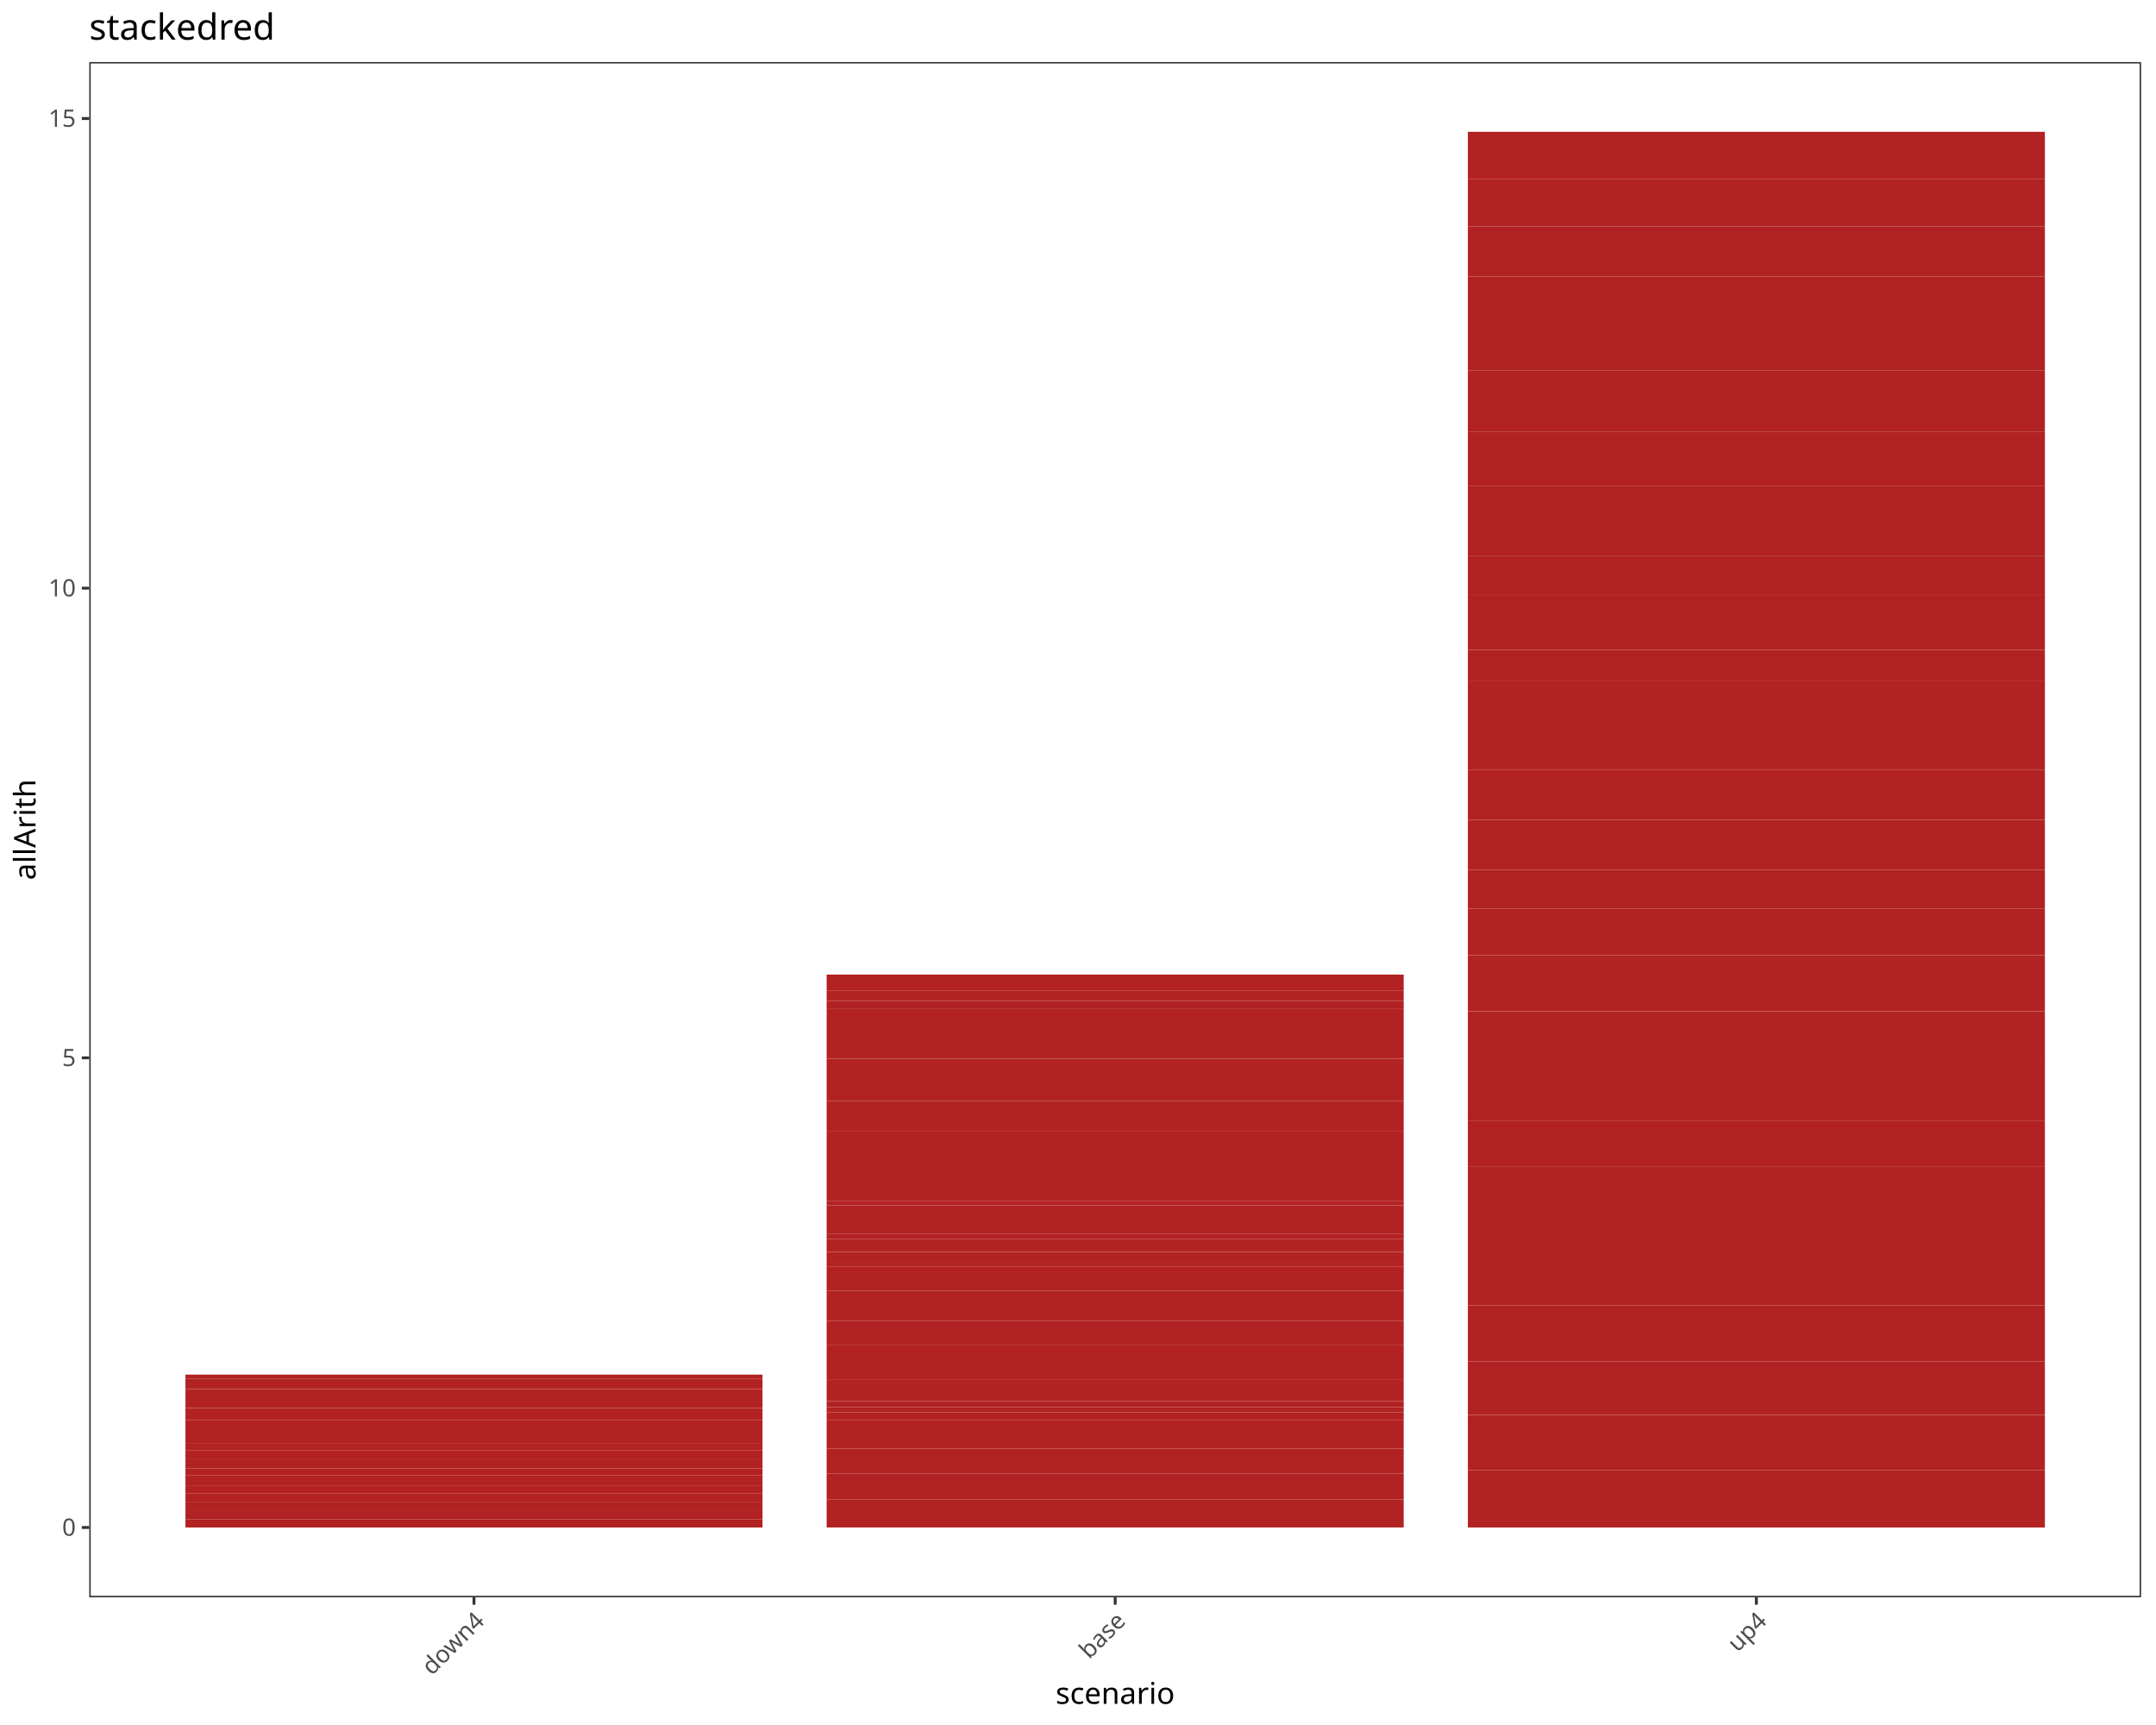
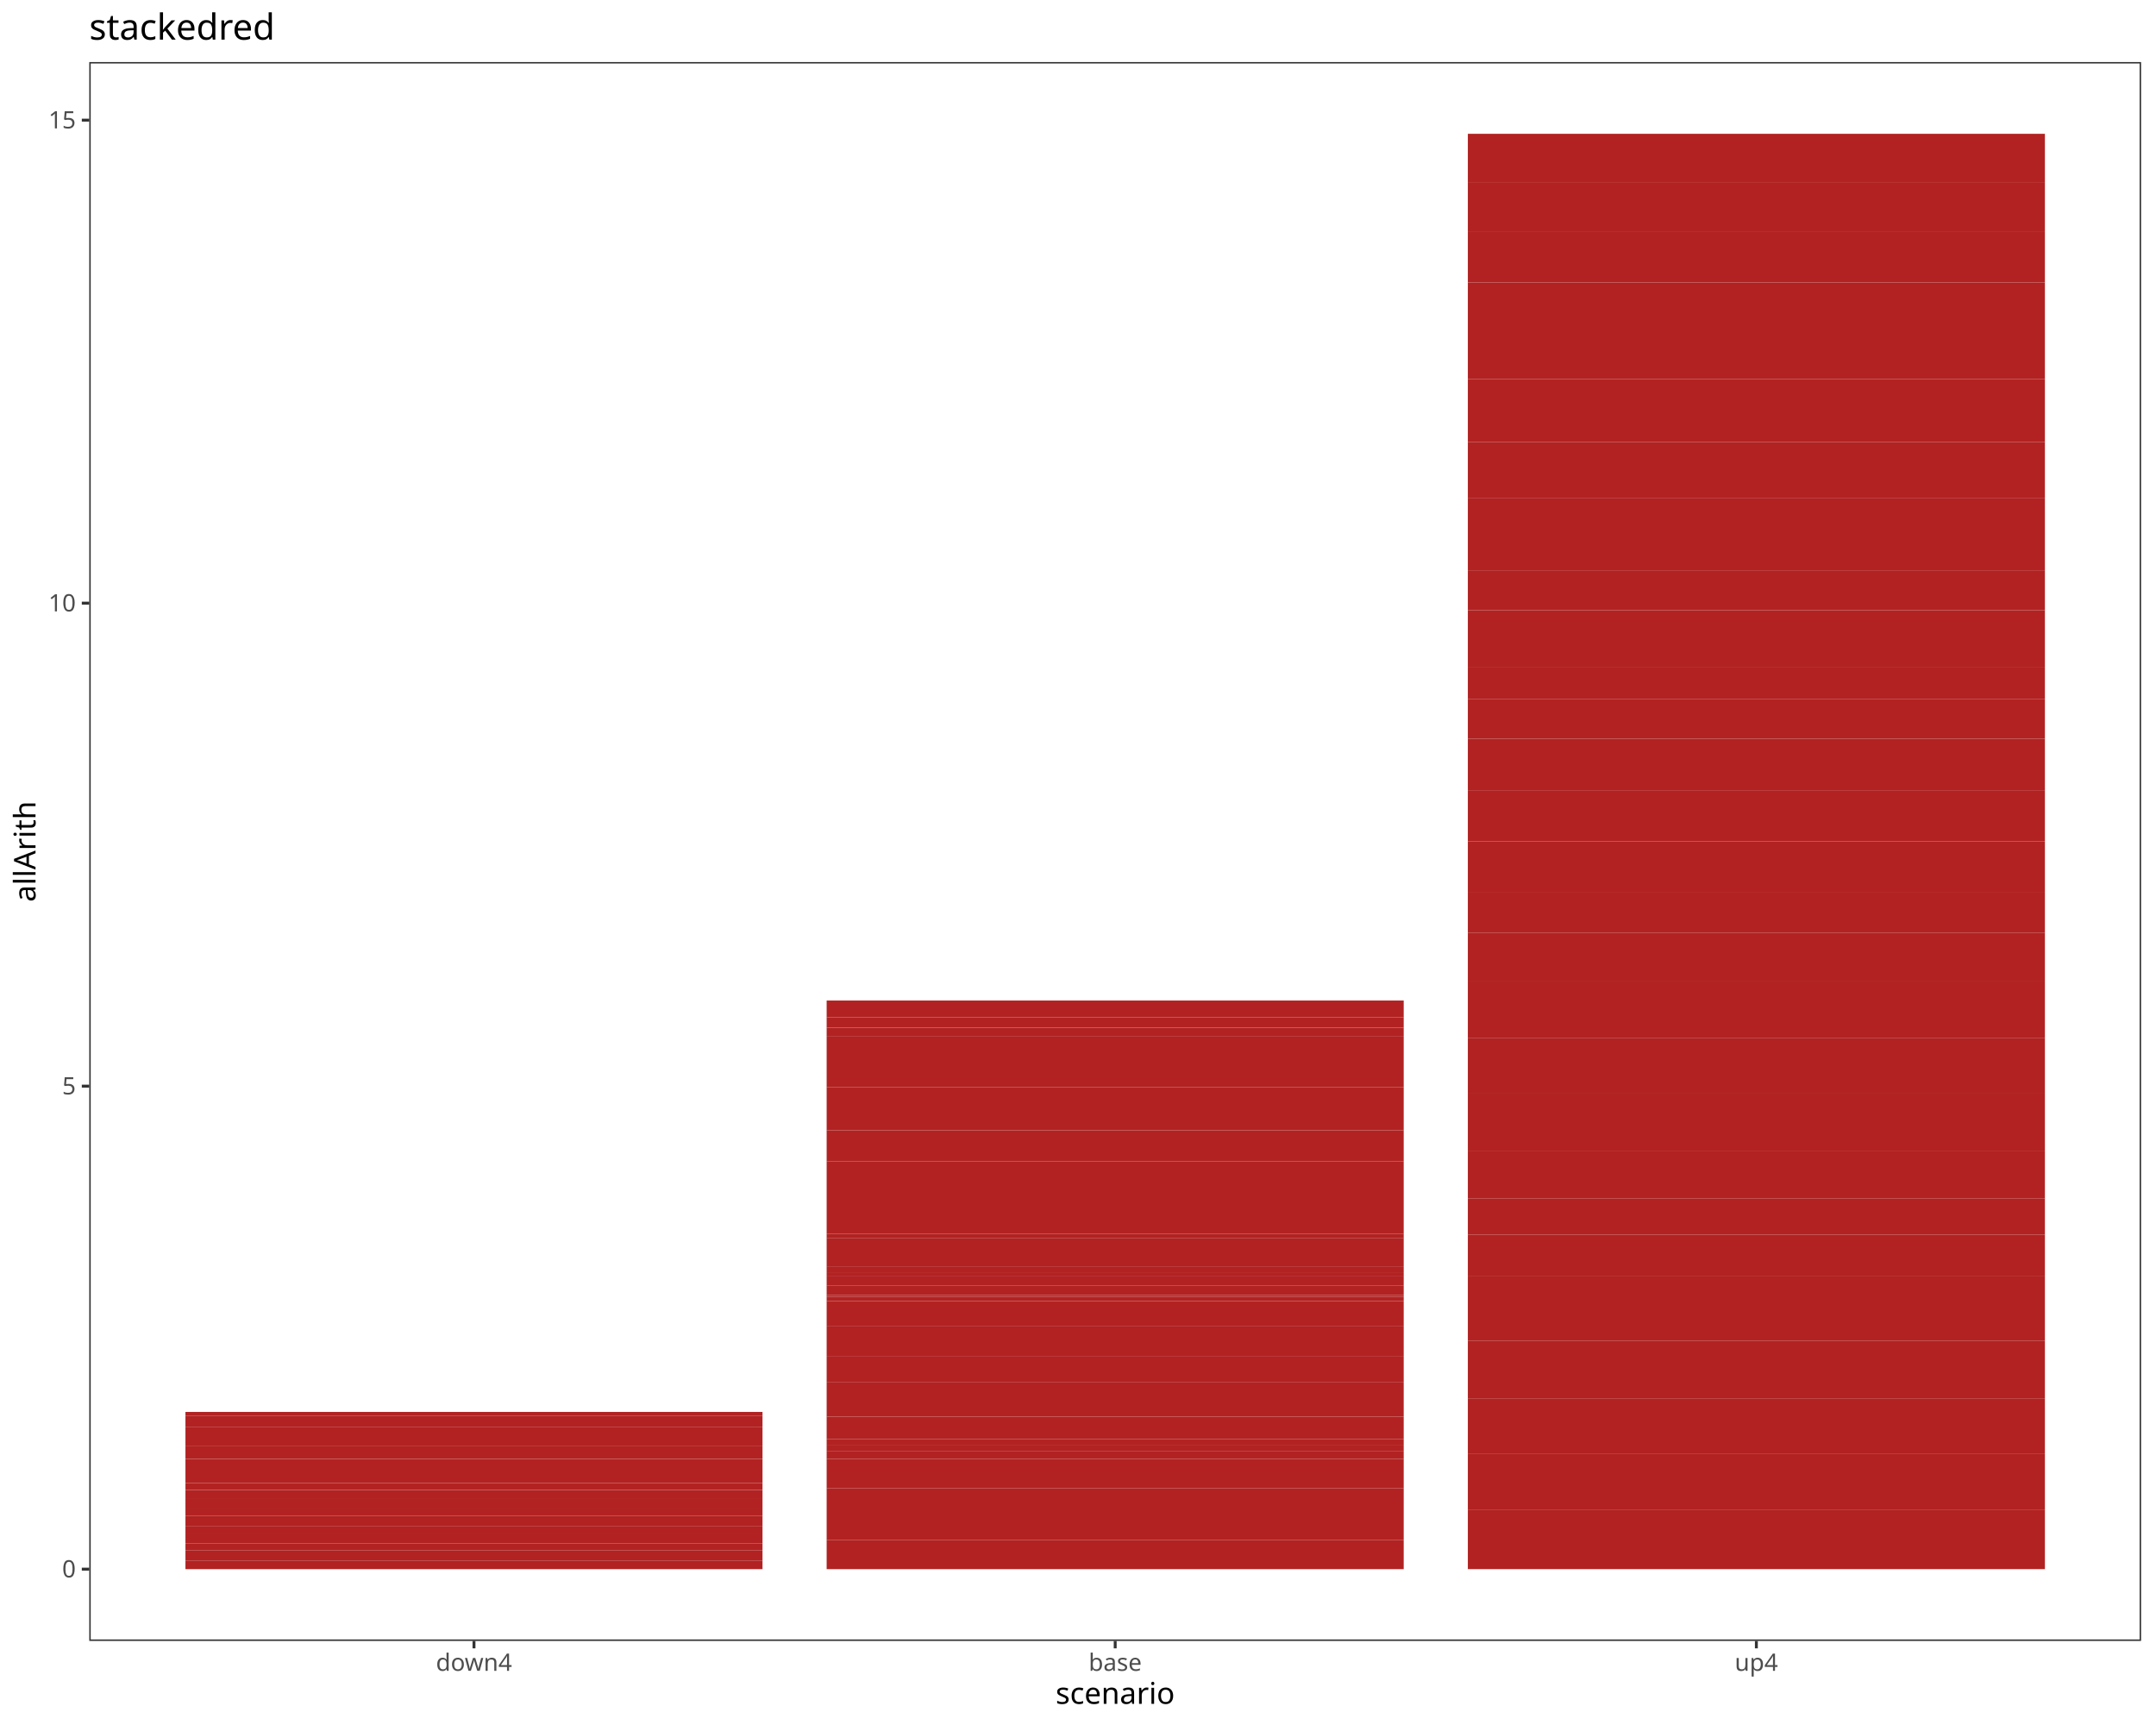
<svg xmlns="http://www.w3.org/2000/svg" class="svglite" data-engine-version="2.0" width="720.00pt" height="576.00pt" viewBox="0 0 720.00 576.00">
  <defs>
    <style type="text/css">
    .svglite line, .svglite polyline, .svglite polygon, .svglite path, .svglite rect, .svglite circle {
      fill: none;
      stroke: #000000;
      stroke-linecap: round;
      stroke-linejoin: round;
      stroke-miterlimit: 10.00;
    }
  </style>
  </defs>
  <rect width="100%" height="100%" style="stroke: none; fill: #FFFFFF;" />
  <defs>
    <clipPath id="cpMC4wMHw3MjAuMDB8MC4wMHw1NzYuMDA=">
      <rect x="0.00" y="0.00" width="720.00" height="576.00" />
    </clipPath>
  </defs>
  <g clip-path="url(#cpMC4wMHw3MjAuMDB8MC4wMHw1NzYuMDA=)">
    <rect x="0" y="0.00" width="720.00" height="576.00" style="stroke-width: 0.97; stroke: #FFFFFF; fill: #FFFFFF;" />
  </g>
  <defs>
-     <clipPath id="cpMjkuODF8NzE1LjAyfDIwLjcxfDUzMy4zNQ==">
-       <rect x="29.81" y="20.71" width="685.21" height="512.64" />
+     <clipPath id="cpMjkuODF8NzE1LjAyfDIwLjcxfDU0Ny45Mg==">
+       <rect x="29.81" y="20.71" width="685.21" height="527.21" />
    </clipPath>
  </defs>
-   <g clip-path="url(#cpMjkuODF8NzE1LjAyfDIwLjcxfDUzMy4zNQ==)">
-     <rect x="29.81" y="20.71" width="685.21" height="512.64" style="stroke-width: 0.97; stroke: none; fill: #FFFFFF;" />
-     <rect x="276.06" y="500.64" width="192.71" height="9.40" style="stroke-width: 1.07; stroke: none; stroke-linecap: butt; stroke-linejoin: miter; fill: #B22222;" />
-     <rect x="276.06" y="492.04" width="192.71" height="8.60" style="stroke-width: 1.07; stroke: none; stroke-linecap: butt; stroke-linejoin: miter; fill: #B22222;" />
-     <rect x="276.06" y="483.74" width="192.71" height="8.31" style="stroke-width: 1.07; stroke: none; stroke-linecap: butt; stroke-linejoin: miter; fill: #B22222;" />
-     <rect x="276.06" y="474.28" width="192.71" height="9.46" style="stroke-width: 1.07; stroke: none; stroke-linecap: butt; stroke-linejoin: miter; fill: #B22222;" />
-     <rect x="276.06" y="471.65" width="192.71" height="2.63" style="stroke-width: 1.07; stroke: none; stroke-linecap: butt; stroke-linejoin: miter; fill: #B22222;" />
-     <rect x="276.06" y="469.90" width="192.71" height="1.75" style="stroke-width: 1.07; stroke: none; stroke-linecap: butt; stroke-linejoin: miter; fill: #B22222;" />
-     <rect x="276.06" y="467.81" width="192.71" height="2.09" style="stroke-width: 1.07; stroke: none; stroke-linecap: butt; stroke-linejoin: miter; fill: #B22222;" />
-     <rect x="276.06" y="460.54" width="192.71" height="7.27" style="stroke-width: 1.07; stroke: none; stroke-linecap: butt; stroke-linejoin: miter; fill: #B22222;" />
-     <rect x="276.06" y="449.25" width="192.71" height="11.29" style="stroke-width: 1.07; stroke: none; stroke-linecap: butt; stroke-linejoin: miter; fill: #B22222;" />
-     <rect x="276.06" y="441.04" width="192.71" height="8.20" style="stroke-width: 1.07; stroke: none; stroke-linecap: butt; stroke-linejoin: miter; fill: #B22222;" />
-     <rect x="276.06" y="431.04" width="192.71" height="10.01" style="stroke-width: 1.07; stroke: none; stroke-linecap: butt; stroke-linejoin: miter; fill: #B22222;" />
-     <rect x="276.06" y="423.01" width="192.71" height="8.03" style="stroke-width: 1.07; stroke: none; stroke-linecap: butt; stroke-linejoin: miter; fill: #B22222;" />
-     <rect x="276.06" y="421.64" width="192.71" height="1.37" style="stroke-width: 1.07; stroke: none; stroke-linecap: butt; stroke-linejoin: miter; fill: #B22222;" />
-     <rect x="276.06" y="421.05" width="192.71" height="0.58" style="stroke-width: 1.07; stroke: none; stroke-linecap: butt; stroke-linejoin: miter; fill: #B22222;" />
-     <rect x="276.06" y="418.03" width="192.71" height="3.02" style="stroke-width: 1.07; stroke: none; stroke-linecap: butt; stroke-linejoin: miter; fill: #B22222;" />
-     <rect x="276.06" y="415.01" width="192.71" height="3.02" style="stroke-width: 1.07; stroke: none; stroke-linecap: butt; stroke-linejoin: miter; fill: #B22222;" />
-     <rect x="276.06" y="413.64" width="192.71" height="1.37" style="stroke-width: 1.07; stroke: none; stroke-linecap: butt; stroke-linejoin: miter; fill: #B22222;" />
-     <rect x="276.06" y="411.90" width="192.71" height="1.73" style="stroke-width: 1.07; stroke: none; stroke-linecap: butt; stroke-linejoin: miter; fill: #B22222;" />
-     <rect x="276.06" y="402.49" width="192.71" height="9.41" style="stroke-width: 1.07; stroke: none; stroke-linecap: butt; stroke-linejoin: miter; fill: #B22222;" />
-     <rect x="276.06" y="401.12" width="192.71" height="1.37" style="stroke-width: 1.07; stroke: none; stroke-linecap: butt; stroke-linejoin: miter; fill: #B22222;" />
-     <rect x="276.06" y="377.60" width="192.71" height="23.52" style="stroke-width: 1.07; stroke: none; stroke-linecap: butt; stroke-linejoin: miter; fill: #B22222;" />
-     <rect x="276.06" y="367.58" width="192.71" height="10.02" style="stroke-width: 1.07; stroke: none; stroke-linecap: butt; stroke-linejoin: miter; fill: #B22222;" />
-     <rect x="276.06" y="353.52" width="192.71" height="14.06" style="stroke-width: 1.07; stroke: none; stroke-linecap: butt; stroke-linejoin: miter; fill: #B22222;" />
-     <rect x="276.06" y="336.94" width="192.71" height="16.58" style="stroke-width: 1.07; stroke: none; stroke-linecap: butt; stroke-linejoin: miter; fill: #B22222;" />
-     <rect x="276.06" y="334.24" width="192.71" height="2.69" style="stroke-width: 1.07; stroke: none; stroke-linecap: butt; stroke-linejoin: miter; fill: #B22222;" />
-     <rect x="276.06" y="330.86" width="192.71" height="3.39" style="stroke-width: 1.07; stroke: none; stroke-linecap: butt; stroke-linejoin: miter; fill: #B22222;" />
-     <rect x="276.06" y="325.43" width="192.71" height="5.42" style="stroke-width: 1.07; stroke: none; stroke-linecap: butt; stroke-linejoin: miter; fill: #B22222;" />
-     <rect x="61.93" y="507.37" width="192.71" height="2.68" style="stroke-width: 1.07; stroke: none; stroke-linecap: butt; stroke-linejoin: miter; fill: #B22222;" />
-     <rect x="61.93" y="504.01" width="192.71" height="3.36" style="stroke-width: 1.07; stroke: none; stroke-linecap: butt; stroke-linejoin: miter; fill: #B22222;" />
-     <rect x="61.93" y="501.66" width="192.71" height="2.35" style="stroke-width: 1.07; stroke: none; stroke-linecap: butt; stroke-linejoin: miter; fill: #B22222;" />
-     <rect x="61.93" y="498.76" width="192.71" height="2.90" style="stroke-width: 1.07; stroke: none; stroke-linecap: butt; stroke-linejoin: miter; fill: #B22222;" />
-     <rect x="61.93" y="498.76" width="192.71" height="0.00" style="stroke-width: 1.07; stroke: none; stroke-linecap: butt; stroke-linejoin: miter; fill: #B22222;" />
-     <rect x="61.93" y="498.76" width="192.71" height="0.00" style="stroke-width: 1.07; stroke: none; stroke-linecap: butt; stroke-linejoin: miter; fill: #B22222;" />
-     <rect x="61.93" y="498.76" width="192.71" height="0.00" style="stroke-width: 1.07; stroke: none; stroke-linecap: butt; stroke-linejoin: miter; fill: #B22222;" />
-     <rect x="61.93" y="496.19" width="192.71" height="2.56" style="stroke-width: 1.07; stroke: none; stroke-linecap: butt; stroke-linejoin: miter; fill: #B22222;" />
-     <rect x="61.93" y="492.69" width="192.71" height="3.50" style="stroke-width: 1.07; stroke: none; stroke-linecap: butt; stroke-linejoin: miter; fill: #B22222;" />
-     <rect x="61.93" y="490.36" width="192.71" height="2.33" style="stroke-width: 1.07; stroke: none; stroke-linecap: butt; stroke-linejoin: miter; fill: #B22222;" />
-     <rect x="61.93" y="487.27" width="192.71" height="3.09" style="stroke-width: 1.07; stroke: none; stroke-linecap: butt; stroke-linejoin: miter; fill: #B22222;" />
-     <rect x="61.93" y="484.35" width="192.71" height="2.93" style="stroke-width: 1.07; stroke: none; stroke-linecap: butt; stroke-linejoin: miter; fill: #B22222;" />
-     <rect x="61.93" y="484.35" width="192.71" height="0.00" style="stroke-width: 1.07; stroke: none; stroke-linecap: butt; stroke-linejoin: miter; fill: #B22222;" />
-     <rect x="61.93" y="484.35" width="192.71" height="0.00" style="stroke-width: 1.07; stroke: none; stroke-linecap: butt; stroke-linejoin: miter; fill: #B22222;" />
-     <rect x="61.93" y="484.35" width="192.71" height="0.00" style="stroke-width: 1.07; stroke: none; stroke-linecap: butt; stroke-linejoin: miter; fill: #B22222;" />
-     <rect x="61.93" y="484.35" width="192.71" height="0.00" style="stroke-width: 1.07; stroke: none; stroke-linecap: butt; stroke-linejoin: miter; fill: #B22222;" />
-     <rect x="61.93" y="484.35" width="192.71" height="0.00" style="stroke-width: 1.07; stroke: none; stroke-linecap: butt; stroke-linejoin: miter; fill: #B22222;" />
-     <rect x="61.93" y="484.35" width="192.71" height="0.00" style="stroke-width: 1.07; stroke: none; stroke-linecap: butt; stroke-linejoin: miter; fill: #B22222;" />
-     <rect x="61.93" y="482.10" width="192.71" height="2.25" style="stroke-width: 1.07; stroke: none; stroke-linecap: butt; stroke-linejoin: miter; fill: #B22222;" />
-     <rect x="61.93" y="482.10" width="192.71" height="0.00" style="stroke-width: 1.07; stroke: none; stroke-linecap: butt; stroke-linejoin: miter; fill: #B22222;" />
-     <rect x="61.93" y="474.25" width="192.71" height="7.84" style="stroke-width: 1.07; stroke: none; stroke-linecap: butt; stroke-linejoin: miter; fill: #B22222;" />
-     <rect x="61.93" y="470.17" width="192.71" height="4.09" style="stroke-width: 1.07; stroke: none; stroke-linecap: butt; stroke-linejoin: miter; fill: #B22222;" />
-     <rect x="61.93" y="463.81" width="192.71" height="6.35" style="stroke-width: 1.07; stroke: none; stroke-linecap: butt; stroke-linejoin: miter; fill: #B22222;" />
-     <rect x="61.93" y="460.31" width="192.71" height="3.50" style="stroke-width: 1.07; stroke: none; stroke-linecap: butt; stroke-linejoin: miter; fill: #B22222;" />
-     <rect x="61.93" y="460.31" width="192.71" height="0.00" style="stroke-width: 1.07; stroke: none; stroke-linecap: butt; stroke-linejoin: miter; fill: #B22222;" />
-     <rect x="61.93" y="460.31" width="192.71" height="0.00" style="stroke-width: 1.07; stroke: none; stroke-linecap: butt; stroke-linejoin: miter; fill: #B22222;" />
-     <rect x="61.93" y="459.00" width="192.71" height="1.31" style="stroke-width: 1.07; stroke: none; stroke-linecap: butt; stroke-linejoin: miter; fill: #B22222;" />
-     <rect x="490.19" y="490.87" width="192.71" height="19.18" style="stroke-width: 1.07; stroke: none; stroke-linecap: butt; stroke-linejoin: miter; fill: #B22222;" />
-     <rect x="490.19" y="472.47" width="192.71" height="18.40" style="stroke-width: 1.07; stroke: none; stroke-linecap: butt; stroke-linejoin: miter; fill: #B22222;" />
-     <rect x="490.19" y="454.58" width="192.71" height="17.89" style="stroke-width: 1.07; stroke: none; stroke-linecap: butt; stroke-linejoin: miter; fill: #B22222;" />
-     <rect x="490.19" y="435.95" width="192.71" height="18.63" style="stroke-width: 1.07; stroke: none; stroke-linecap: butt; stroke-linejoin: miter; fill: #B22222;" />
-     <rect x="490.19" y="415.01" width="192.71" height="20.93" style="stroke-width: 1.07; stroke: none; stroke-linecap: butt; stroke-linejoin: miter; fill: #B22222;" />
-     <rect x="490.19" y="401.48" width="192.71" height="13.53" style="stroke-width: 1.07; stroke: none; stroke-linecap: butt; stroke-linejoin: miter; fill: #B22222;" />
-     <rect x="490.19" y="389.64" width="192.71" height="11.85" style="stroke-width: 1.07; stroke: none; stroke-linecap: butt; stroke-linejoin: miter; fill: #B22222;" />
-     <rect x="490.19" y="374.16" width="192.71" height="15.47" style="stroke-width: 1.07; stroke: none; stroke-linecap: butt; stroke-linejoin: miter; fill: #B22222;" />
-     <rect x="490.19" y="355.38" width="192.71" height="18.78" style="stroke-width: 1.07; stroke: none; stroke-linecap: butt; stroke-linejoin: miter; fill: #B22222;" />
-     <rect x="490.19" y="337.68" width="192.71" height="17.70" style="stroke-width: 1.07; stroke: none; stroke-linecap: butt; stroke-linejoin: miter; fill: #B22222;" />
-     <rect x="490.19" y="318.98" width="192.71" height="18.70" style="stroke-width: 1.07; stroke: none; stroke-linecap: butt; stroke-linejoin: miter; fill: #B22222;" />
-     <rect x="490.19" y="303.37" width="192.71" height="15.61" style="stroke-width: 1.07; stroke: none; stroke-linecap: butt; stroke-linejoin: miter; fill: #B22222;" />
-     <rect x="490.19" y="290.40" width="192.71" height="12.98" style="stroke-width: 1.07; stroke: none; stroke-linecap: butt; stroke-linejoin: miter; fill: #B22222;" />
-     <rect x="490.19" y="273.78" width="192.71" height="16.61" style="stroke-width: 1.07; stroke: none; stroke-linecap: butt; stroke-linejoin: miter; fill: #B22222;" />
-     <rect x="490.19" y="257.13" width="192.71" height="16.65" style="stroke-width: 1.07; stroke: none; stroke-linecap: butt; stroke-linejoin: miter; fill: #B22222;" />
-     <rect x="490.19" y="240.47" width="192.71" height="16.65" style="stroke-width: 1.07; stroke: none; stroke-linecap: butt; stroke-linejoin: miter; fill: #B22222;" />
-     <rect x="490.19" y="227.50" width="192.71" height="12.98" style="stroke-width: 1.07; stroke: none; stroke-linecap: butt; stroke-linejoin: miter; fill: #B22222;" />
-     <rect x="490.19" y="217.06" width="192.71" height="10.44" style="stroke-width: 1.07; stroke: none; stroke-linecap: butt; stroke-linejoin: miter; fill: #B22222;" />
-     <rect x="490.19" y="198.69" width="192.71" height="18.36" style="stroke-width: 1.07; stroke: none; stroke-linecap: butt; stroke-linejoin: miter; fill: #B22222;" />
-     <rect x="490.19" y="185.72" width="192.71" height="12.98" style="stroke-width: 1.07; stroke: none; stroke-linecap: butt; stroke-linejoin: miter; fill: #B22222;" />
-     <rect x="490.19" y="162.19" width="192.71" height="23.52" style="stroke-width: 1.07; stroke: none; stroke-linecap: butt; stroke-linejoin: miter; fill: #B22222;" />
-     <rect x="490.19" y="144.06" width="192.71" height="18.14" style="stroke-width: 1.07; stroke: none; stroke-linecap: butt; stroke-linejoin: miter; fill: #B22222;" />
-     <rect x="490.19" y="123.63" width="192.71" height="20.43" style="stroke-width: 1.07; stroke: none; stroke-linecap: butt; stroke-linejoin: miter; fill: #B22222;" />
-     <rect x="490.19" y="92.26" width="192.71" height="31.36" style="stroke-width: 1.07; stroke: none; stroke-linecap: butt; stroke-linejoin: miter; fill: #B22222;" />
-     <rect x="490.19" y="75.63" width="192.71" height="16.63" style="stroke-width: 1.07; stroke: none; stroke-linecap: butt; stroke-linejoin: miter; fill: #B22222;" />
-     <rect x="490.19" y="59.68" width="192.71" height="15.95" style="stroke-width: 1.07; stroke: none; stroke-linecap: butt; stroke-linejoin: miter; fill: #B22222;" />
-     <rect x="490.19" y="44.01" width="192.71" height="15.67" style="stroke-width: 1.07; stroke: none; stroke-linecap: butt; stroke-linejoin: miter; fill: #B22222;" />
-     <rect x="29.81" y="20.71" width="685.21" height="512.64" style="stroke-width: 0.97; stroke: #333333;" />
+   <g clip-path="url(#cpMjkuODF8NzE1LjAyfDIwLjcxfDU0Ny45Mg==)">
+     <rect x="29.81" y="20.71" width="685.21" height="527.21" style="stroke-width: 0.97; stroke: none; fill: #FFFFFF;" />
+     <rect x="276.06" y="514.29" width="192.71" height="9.67" style="stroke-width: 1.07; stroke: none; stroke-linecap: butt; stroke-linejoin: miter; fill: #B22222;" />
+     <rect x="276.06" y="505.44" width="192.71" height="8.84" style="stroke-width: 1.07; stroke: none; stroke-linecap: butt; stroke-linejoin: miter; fill: #B22222;" />
+     <rect x="276.06" y="496.90" width="192.71" height="8.54" style="stroke-width: 1.07; stroke: none; stroke-linecap: butt; stroke-linejoin: miter; fill: #B22222;" />
+     <rect x="276.06" y="487.17" width="192.71" height="9.73" style="stroke-width: 1.07; stroke: none; stroke-linecap: butt; stroke-linejoin: miter; fill: #B22222;" />
+     <rect x="276.06" y="484.47" width="192.71" height="2.70" style="stroke-width: 1.07; stroke: none; stroke-linecap: butt; stroke-linejoin: miter; fill: #B22222;" />
+     <rect x="276.06" y="482.67" width="192.71" height="1.80" style="stroke-width: 1.07; stroke: none; stroke-linecap: butt; stroke-linejoin: miter; fill: #B22222;" />
+     <rect x="276.06" y="480.52" width="192.71" height="2.15" style="stroke-width: 1.07; stroke: none; stroke-linecap: butt; stroke-linejoin: miter; fill: #B22222;" />
+     <rect x="276.06" y="473.05" width="192.71" height="7.48" style="stroke-width: 1.07; stroke: none; stroke-linecap: butt; stroke-linejoin: miter; fill: #B22222;" />
+     <rect x="276.06" y="461.43" width="192.71" height="11.62" style="stroke-width: 1.07; stroke: none; stroke-linecap: butt; stroke-linejoin: miter; fill: #B22222;" />
+     <rect x="276.06" y="452.99" width="192.71" height="8.44" style="stroke-width: 1.07; stroke: none; stroke-linecap: butt; stroke-linejoin: miter; fill: #B22222;" />
+     <rect x="276.06" y="442.70" width="192.71" height="10.29" style="stroke-width: 1.07; stroke: none; stroke-linecap: butt; stroke-linejoin: miter; fill: #B22222;" />
+     <rect x="276.06" y="434.44" width="192.71" height="8.26" style="stroke-width: 1.07; stroke: none; stroke-linecap: butt; stroke-linejoin: miter; fill: #B22222;" />
+     <rect x="276.06" y="433.03" width="192.71" height="1.41" style="stroke-width: 1.07; stroke: none; stroke-linecap: butt; stroke-linejoin: miter; fill: #B22222;" />
+     <rect x="276.06" y="432.43" width="192.71" height="0.60" style="stroke-width: 1.07; stroke: none; stroke-linecap: butt; stroke-linejoin: miter; fill: #B22222;" />
+     <rect x="276.06" y="429.33" width="192.71" height="3.11" style="stroke-width: 1.07; stroke: none; stroke-linecap: butt; stroke-linejoin: miter; fill: #B22222;" />
+     <rect x="276.06" y="426.22" width="192.71" height="3.11" style="stroke-width: 1.07; stroke: none; stroke-linecap: butt; stroke-linejoin: miter; fill: #B22222;" />
+     <rect x="276.06" y="424.81" width="192.71" height="1.41" style="stroke-width: 1.07; stroke: none; stroke-linecap: butt; stroke-linejoin: miter; fill: #B22222;" />
+     <rect x="276.06" y="423.02" width="192.71" height="1.78" style="stroke-width: 1.07; stroke: none; stroke-linecap: butt; stroke-linejoin: miter; fill: #B22222;" />
+     <rect x="276.06" y="413.35" width="192.71" height="9.68" style="stroke-width: 1.07; stroke: none; stroke-linecap: butt; stroke-linejoin: miter; fill: #B22222;" />
+     <rect x="276.06" y="411.94" width="192.71" height="1.41" style="stroke-width: 1.07; stroke: none; stroke-linecap: butt; stroke-linejoin: miter; fill: #B22222;" />
+     <rect x="276.06" y="387.75" width="192.71" height="24.19" style="stroke-width: 1.07; stroke: none; stroke-linecap: butt; stroke-linejoin: miter; fill: #B22222;" />
+     <rect x="276.06" y="377.44" width="192.71" height="10.31" style="stroke-width: 1.07; stroke: none; stroke-linecap: butt; stroke-linejoin: miter; fill: #B22222;" />
+     <rect x="276.06" y="362.98" width="192.71" height="14.46" style="stroke-width: 1.07; stroke: none; stroke-linecap: butt; stroke-linejoin: miter; fill: #B22222;" />
+     <rect x="276.06" y="345.93" width="192.71" height="17.05" style="stroke-width: 1.07; stroke: none; stroke-linecap: butt; stroke-linejoin: miter; fill: #B22222;" />
+     <rect x="276.06" y="343.16" width="192.71" height="2.77" style="stroke-width: 1.07; stroke: none; stroke-linecap: butt; stroke-linejoin: miter; fill: #B22222;" />
+     <rect x="276.06" y="339.67" width="192.71" height="3.48" style="stroke-width: 1.07; stroke: none; stroke-linecap: butt; stroke-linejoin: miter; fill: #B22222;" />
+     <rect x="276.06" y="334.09" width="192.71" height="5.58" style="stroke-width: 1.07; stroke: none; stroke-linecap: butt; stroke-linejoin: miter; fill: #B22222;" />
+     <rect x="61.93" y="521.20" width="192.71" height="2.76" style="stroke-width: 1.07; stroke: none; stroke-linecap: butt; stroke-linejoin: miter; fill: #B22222;" />
+     <rect x="61.93" y="517.75" width="192.71" height="3.45" style="stroke-width: 1.07; stroke: none; stroke-linecap: butt; stroke-linejoin: miter; fill: #B22222;" />
+     <rect x="61.93" y="515.33" width="192.71" height="2.41" style="stroke-width: 1.07; stroke: none; stroke-linecap: butt; stroke-linejoin: miter; fill: #B22222;" />
+     <rect x="61.93" y="512.35" width="192.71" height="2.99" style="stroke-width: 1.07; stroke: none; stroke-linecap: butt; stroke-linejoin: miter; fill: #B22222;" />
+     <rect x="61.93" y="512.35" width="192.71" height="0.00" style="stroke-width: 1.07; stroke: none; stroke-linecap: butt; stroke-linejoin: miter; fill: #B22222;" />
+     <rect x="61.93" y="512.35" width="192.71" height="0.00" style="stroke-width: 1.07; stroke: none; stroke-linecap: butt; stroke-linejoin: miter; fill: #B22222;" />
+     <rect x="61.93" y="512.35" width="192.71" height="0.00" style="stroke-width: 1.07; stroke: none; stroke-linecap: butt; stroke-linejoin: miter; fill: #B22222;" />
+     <rect x="61.93" y="509.71" width="192.71" height="2.64" style="stroke-width: 1.07; stroke: none; stroke-linecap: butt; stroke-linejoin: miter; fill: #B22222;" />
+     <rect x="61.93" y="506.11" width="192.71" height="3.60" style="stroke-width: 1.07; stroke: none; stroke-linecap: butt; stroke-linejoin: miter; fill: #B22222;" />
+     <rect x="61.93" y="503.71" width="192.71" height="2.40" style="stroke-width: 1.07; stroke: none; stroke-linecap: butt; stroke-linejoin: miter; fill: #B22222;" />
+     <rect x="61.93" y="500.54" width="192.71" height="3.17" style="stroke-width: 1.07; stroke: none; stroke-linecap: butt; stroke-linejoin: miter; fill: #B22222;" />
+     <rect x="61.93" y="497.53" width="192.71" height="3.01" style="stroke-width: 1.07; stroke: none; stroke-linecap: butt; stroke-linejoin: miter; fill: #B22222;" />
+     <rect x="61.93" y="497.53" width="192.71" height="0.00" style="stroke-width: 1.07; stroke: none; stroke-linecap: butt; stroke-linejoin: miter; fill: #B22222;" />
+     <rect x="61.93" y="497.53" width="192.71" height="0.00" style="stroke-width: 1.07; stroke: none; stroke-linecap: butt; stroke-linejoin: miter; fill: #B22222;" />
+     <rect x="61.93" y="497.53" width="192.71" height="0.00" style="stroke-width: 1.07; stroke: none; stroke-linecap: butt; stroke-linejoin: miter; fill: #B22222;" />
+     <rect x="61.93" y="497.53" width="192.71" height="0.00" style="stroke-width: 1.07; stroke: none; stroke-linecap: butt; stroke-linejoin: miter; fill: #B22222;" />
+     <rect x="61.93" y="497.53" width="192.71" height="0.00" style="stroke-width: 1.07; stroke: none; stroke-linecap: butt; stroke-linejoin: miter; fill: #B22222;" />
+     <rect x="61.93" y="497.53" width="192.71" height="0.00" style="stroke-width: 1.07; stroke: none; stroke-linecap: butt; stroke-linejoin: miter; fill: #B22222;" />
+     <rect x="61.93" y="495.21" width="192.71" height="2.31" style="stroke-width: 1.07; stroke: none; stroke-linecap: butt; stroke-linejoin: miter; fill: #B22222;" />
+     <rect x="61.93" y="495.21" width="192.71" height="0.00" style="stroke-width: 1.07; stroke: none; stroke-linecap: butt; stroke-linejoin: miter; fill: #B22222;" />
+     <rect x="61.93" y="487.15" width="192.71" height="8.06" style="stroke-width: 1.07; stroke: none; stroke-linecap: butt; stroke-linejoin: miter; fill: #B22222;" />
+     <rect x="61.93" y="482.94" width="192.71" height="4.20" style="stroke-width: 1.07; stroke: none; stroke-linecap: butt; stroke-linejoin: miter; fill: #B22222;" />
+     <rect x="61.93" y="476.41" width="192.71" height="6.53" style="stroke-width: 1.07; stroke: none; stroke-linecap: butt; stroke-linejoin: miter; fill: #B22222;" />
+     <rect x="61.93" y="472.81" width="192.71" height="3.60" style="stroke-width: 1.07; stroke: none; stroke-linecap: butt; stroke-linejoin: miter; fill: #B22222;" />
+     <rect x="61.93" y="472.81" width="192.71" height="0.00" style="stroke-width: 1.07; stroke: none; stroke-linecap: butt; stroke-linejoin: miter; fill: #B22222;" />
+     <rect x="61.93" y="472.81" width="192.71" height="0.00" style="stroke-width: 1.07; stroke: none; stroke-linecap: butt; stroke-linejoin: miter; fill: #B22222;" />
+     <rect x="61.93" y="471.46" width="192.71" height="1.35" style="stroke-width: 1.07; stroke: none; stroke-linecap: butt; stroke-linejoin: miter; fill: #B22222;" />
+     <rect x="490.19" y="504.23" width="192.71" height="19.72" style="stroke-width: 1.07; stroke: none; stroke-linecap: butt; stroke-linejoin: miter; fill: #B22222;" />
+     <rect x="490.19" y="485.32" width="192.71" height="18.92" style="stroke-width: 1.07; stroke: none; stroke-linecap: butt; stroke-linejoin: miter; fill: #B22222;" />
+     <rect x="490.19" y="466.91" width="192.71" height="18.40" style="stroke-width: 1.07; stroke: none; stroke-linecap: butt; stroke-linejoin: miter; fill: #B22222;" />
+     <rect x="490.19" y="447.75" width="192.71" height="19.16" style="stroke-width: 1.07; stroke: none; stroke-linecap: butt; stroke-linejoin: miter; fill: #B22222;" />
+     <rect x="490.19" y="426.22" width="192.71" height="21.53" style="stroke-width: 1.07; stroke: none; stroke-linecap: butt; stroke-linejoin: miter; fill: #B22222;" />
+     <rect x="490.19" y="412.31" width="192.71" height="13.91" style="stroke-width: 1.07; stroke: none; stroke-linecap: butt; stroke-linejoin: miter; fill: #B22222;" />
+     <rect x="490.19" y="400.12" width="192.71" height="12.19" style="stroke-width: 1.07; stroke: none; stroke-linecap: butt; stroke-linejoin: miter; fill: #B22222;" />
+     <rect x="490.19" y="384.21" width="192.71" height="15.91" style="stroke-width: 1.07; stroke: none; stroke-linecap: butt; stroke-linejoin: miter; fill: #B22222;" />
+     <rect x="490.19" y="364.90" width="192.71" height="19.31" style="stroke-width: 1.07; stroke: none; stroke-linecap: butt; stroke-linejoin: miter; fill: #B22222;" />
+     <rect x="490.19" y="346.69" width="192.71" height="18.21" style="stroke-width: 1.07; stroke: none; stroke-linecap: butt; stroke-linejoin: miter; fill: #B22222;" />
+     <rect x="490.19" y="327.46" width="192.71" height="19.23" style="stroke-width: 1.07; stroke: none; stroke-linecap: butt; stroke-linejoin: miter; fill: #B22222;" />
+     <rect x="490.19" y="311.41" width="192.71" height="16.05" style="stroke-width: 1.07; stroke: none; stroke-linecap: butt; stroke-linejoin: miter; fill: #B22222;" />
+     <rect x="490.19" y="298.06" width="192.71" height="13.34" style="stroke-width: 1.07; stroke: none; stroke-linecap: butt; stroke-linejoin: miter; fill: #B22222;" />
+     <rect x="490.19" y="280.98" width="192.71" height="17.09" style="stroke-width: 1.07; stroke: none; stroke-linecap: butt; stroke-linejoin: miter; fill: #B22222;" />
+     <rect x="490.19" y="263.85" width="192.71" height="17.13" style="stroke-width: 1.07; stroke: none; stroke-linecap: butt; stroke-linejoin: miter; fill: #B22222;" />
+     <rect x="490.19" y="246.72" width="192.71" height="17.13" style="stroke-width: 1.07; stroke: none; stroke-linecap: butt; stroke-linejoin: miter; fill: #B22222;" />
+     <rect x="490.19" y="233.37" width="192.71" height="13.34" style="stroke-width: 1.07; stroke: none; stroke-linecap: butt; stroke-linejoin: miter; fill: #B22222;" />
+     <rect x="490.19" y="222.64" width="192.71" height="10.74" style="stroke-width: 1.07; stroke: none; stroke-linecap: butt; stroke-linejoin: miter; fill: #B22222;" />
+     <rect x="490.19" y="203.75" width="192.71" height="18.89" style="stroke-width: 1.07; stroke: none; stroke-linecap: butt; stroke-linejoin: miter; fill: #B22222;" />
+     <rect x="490.19" y="190.41" width="192.71" height="13.34" style="stroke-width: 1.07; stroke: none; stroke-linecap: butt; stroke-linejoin: miter; fill: #B22222;" />
+     <rect x="490.19" y="166.22" width="192.71" height="24.19" style="stroke-width: 1.07; stroke: none; stroke-linecap: butt; stroke-linejoin: miter; fill: #B22222;" />
+     <rect x="490.19" y="147.56" width="192.71" height="18.65" style="stroke-width: 1.07; stroke: none; stroke-linecap: butt; stroke-linejoin: miter; fill: #B22222;" />
+     <rect x="490.19" y="126.55" width="192.71" height="21.01" style="stroke-width: 1.07; stroke: none; stroke-linecap: butt; stroke-linejoin: miter; fill: #B22222;" />
+     <rect x="490.19" y="94.30" width="192.71" height="32.26" style="stroke-width: 1.07; stroke: none; stroke-linecap: butt; stroke-linejoin: miter; fill: #B22222;" />
+     <rect x="490.19" y="77.20" width="192.71" height="17.10" style="stroke-width: 1.07; stroke: none; stroke-linecap: butt; stroke-linejoin: miter; fill: #B22222;" />
+     <rect x="490.19" y="60.79" width="192.71" height="16.40" style="stroke-width: 1.07; stroke: none; stroke-linecap: butt; stroke-linejoin: miter; fill: #B22222;" />
+     <rect x="490.19" y="44.68" width="192.71" height="16.12" style="stroke-width: 1.07; stroke: none; stroke-linecap: butt; stroke-linejoin: miter; fill: #B22222;" />
+     <rect x="29.81" y="20.71" width="685.21" height="527.21" style="stroke-width: 0.97; stroke: #333333;" />
  </g>
  <g clip-path="url(#cpMC4wMHw3MjAuMDB8MC4wMHw1NzYuMDA=)">
-     <text x="25.33" y="512.80" text-anchor="end" style="font-size: 8.00px; fill: #4D4D4D; font-family: sans;" textLength="4.45px" lengthAdjust="spacingAndGlyphs">0</text>
-     <text x="25.33" y="355.98" text-anchor="end" style="font-size: 8.00px; fill: #4D4D4D; font-family: sans;" textLength="4.45px" lengthAdjust="spacingAndGlyphs">5</text>
-     <text x="25.33" y="199.15" text-anchor="end" style="font-size: 8.00px; fill: #4D4D4D; font-family: sans;" textLength="8.90px" lengthAdjust="spacingAndGlyphs">10</text>
-     <text x="25.33" y="42.33" text-anchor="end" style="font-size: 8.00px; fill: #4D4D4D; font-family: sans;" textLength="8.90px" lengthAdjust="spacingAndGlyphs">15</text>
-     <polyline points="27.32,510.05 29.81,510.05 " style="stroke-width: 0.97; stroke: #333333; stroke-linecap: butt;" />
-     <polyline points="27.32,353.22 29.81,353.22 " style="stroke-width: 0.97; stroke: #333333; stroke-linecap: butt;" />
-     <polyline points="27.32,196.40 29.81,196.40 " style="stroke-width: 0.97; stroke: #333333; stroke-linecap: butt;" />
-     <polyline points="27.32,39.58 29.81,39.58 " style="stroke-width: 0.97; stroke: #333333; stroke-linecap: butt;" />
-     <polyline points="158.29,535.84 158.29,533.35 " style="stroke-width: 0.97; stroke: #333333; stroke-linecap: butt;" />
-     <polyline points="372.42,535.84 372.42,533.35 " style="stroke-width: 0.97; stroke: #333333; stroke-linecap: butt;" />
-     <polyline points="586.54,535.84 586.54,533.35 " style="stroke-width: 0.97; stroke: #333333; stroke-linecap: butt;" />
-     <text transform="translate(162.18,541.72) rotate(-45)" text-anchor="end" style="font-size: 8.00px; fill: #4D4D4D; font-family: sans;" textLength="23.58px" lengthAdjust="spacingAndGlyphs">down4</text>
-     <text transform="translate(376.31,541.72) rotate(-45)" text-anchor="end" style="font-size: 8.00px; fill: #4D4D4D; font-family: sans;" textLength="17.35px" lengthAdjust="spacingAndGlyphs">base</text>
-     <text transform="translate(590.44,541.72) rotate(-45)" text-anchor="end" style="font-size: 8.00px; fill: #4D4D4D; font-family: sans;" textLength="13.35px" lengthAdjust="spacingAndGlyphs">up4</text>
+     <text x="25.33" y="526.71" text-anchor="end" style="font-size: 8.00px; fill: #4D4D4D; font-family: sans;" textLength="4.45px" lengthAdjust="spacingAndGlyphs">0</text>
+     <text x="25.33" y="365.43" text-anchor="end" style="font-size: 8.00px; fill: #4D4D4D; font-family: sans;" textLength="4.45px" lengthAdjust="spacingAndGlyphs">5</text>
+     <text x="25.33" y="204.15" text-anchor="end" style="font-size: 8.00px; fill: #4D4D4D; font-family: sans;" textLength="8.90px" lengthAdjust="spacingAndGlyphs">10</text>
+     <text x="25.33" y="42.87" text-anchor="end" style="font-size: 8.00px; fill: #4D4D4D; font-family: sans;" textLength="8.90px" lengthAdjust="spacingAndGlyphs">15</text>
+     <polyline points="27.32,523.96 29.81,523.96 " style="stroke-width: 0.97; stroke: #333333; stroke-linecap: butt;" />
+     <polyline points="27.32,362.68 29.81,362.68 " style="stroke-width: 0.97; stroke: #333333; stroke-linecap: butt;" />
+     <polyline points="27.32,201.40 29.81,201.40 " style="stroke-width: 0.97; stroke: #333333; stroke-linecap: butt;" />
+     <polyline points="27.32,40.12 29.81,40.12 " style="stroke-width: 0.97; stroke: #333333; stroke-linecap: butt;" />
+     <polyline points="158.29,550.41 158.29,547.92 " style="stroke-width: 0.97; stroke: #333333; stroke-linecap: butt;" />
+     <polyline points="372.42,550.41 372.42,547.92 " style="stroke-width: 0.97; stroke: #333333; stroke-linecap: butt;" />
+     <polyline points="586.54,550.41 586.54,547.92 " style="stroke-width: 0.97; stroke: #333333; stroke-linecap: butt;" />
+     <text x="158.29" y="557.91" text-anchor="middle" style="font-size: 8.00px; fill: #4D4D4D; font-family: sans;" textLength="23.58px" lengthAdjust="spacingAndGlyphs">down4</text>
+     <text x="372.42" y="557.91" text-anchor="middle" style="font-size: 8.00px; fill: #4D4D4D; font-family: sans;" textLength="17.35px" lengthAdjust="spacingAndGlyphs">base</text>
+     <text x="586.54" y="557.91" text-anchor="middle" style="font-size: 8.00px; fill: #4D4D4D; font-family: sans;" textLength="13.35px" lengthAdjust="spacingAndGlyphs">up4</text>
    <text x="372.42" y="568.94" text-anchor="middle" style="font-size: 10.00px; font-family: sans;" textLength="37.81px" lengthAdjust="spacingAndGlyphs">scenario</text>
-     <text transform="translate(11.86,277.03) rotate(-90)" text-anchor="middle" style="font-size: 10.00px; font-family: sans;" textLength="30.56px" lengthAdjust="spacingAndGlyphs">allArith</text>
+     <text transform="translate(11.86,284.32) rotate(-90)" text-anchor="middle" style="font-size: 10.00px; font-family: sans;" textLength="30.56px" lengthAdjust="spacingAndGlyphs">allArith</text>
    <text x="29.81" y="13.24" style="font-size: 12.00px; font-family: sans;" textLength="58.72px" lengthAdjust="spacingAndGlyphs">stackedred</text>
  </g>
</svg>
